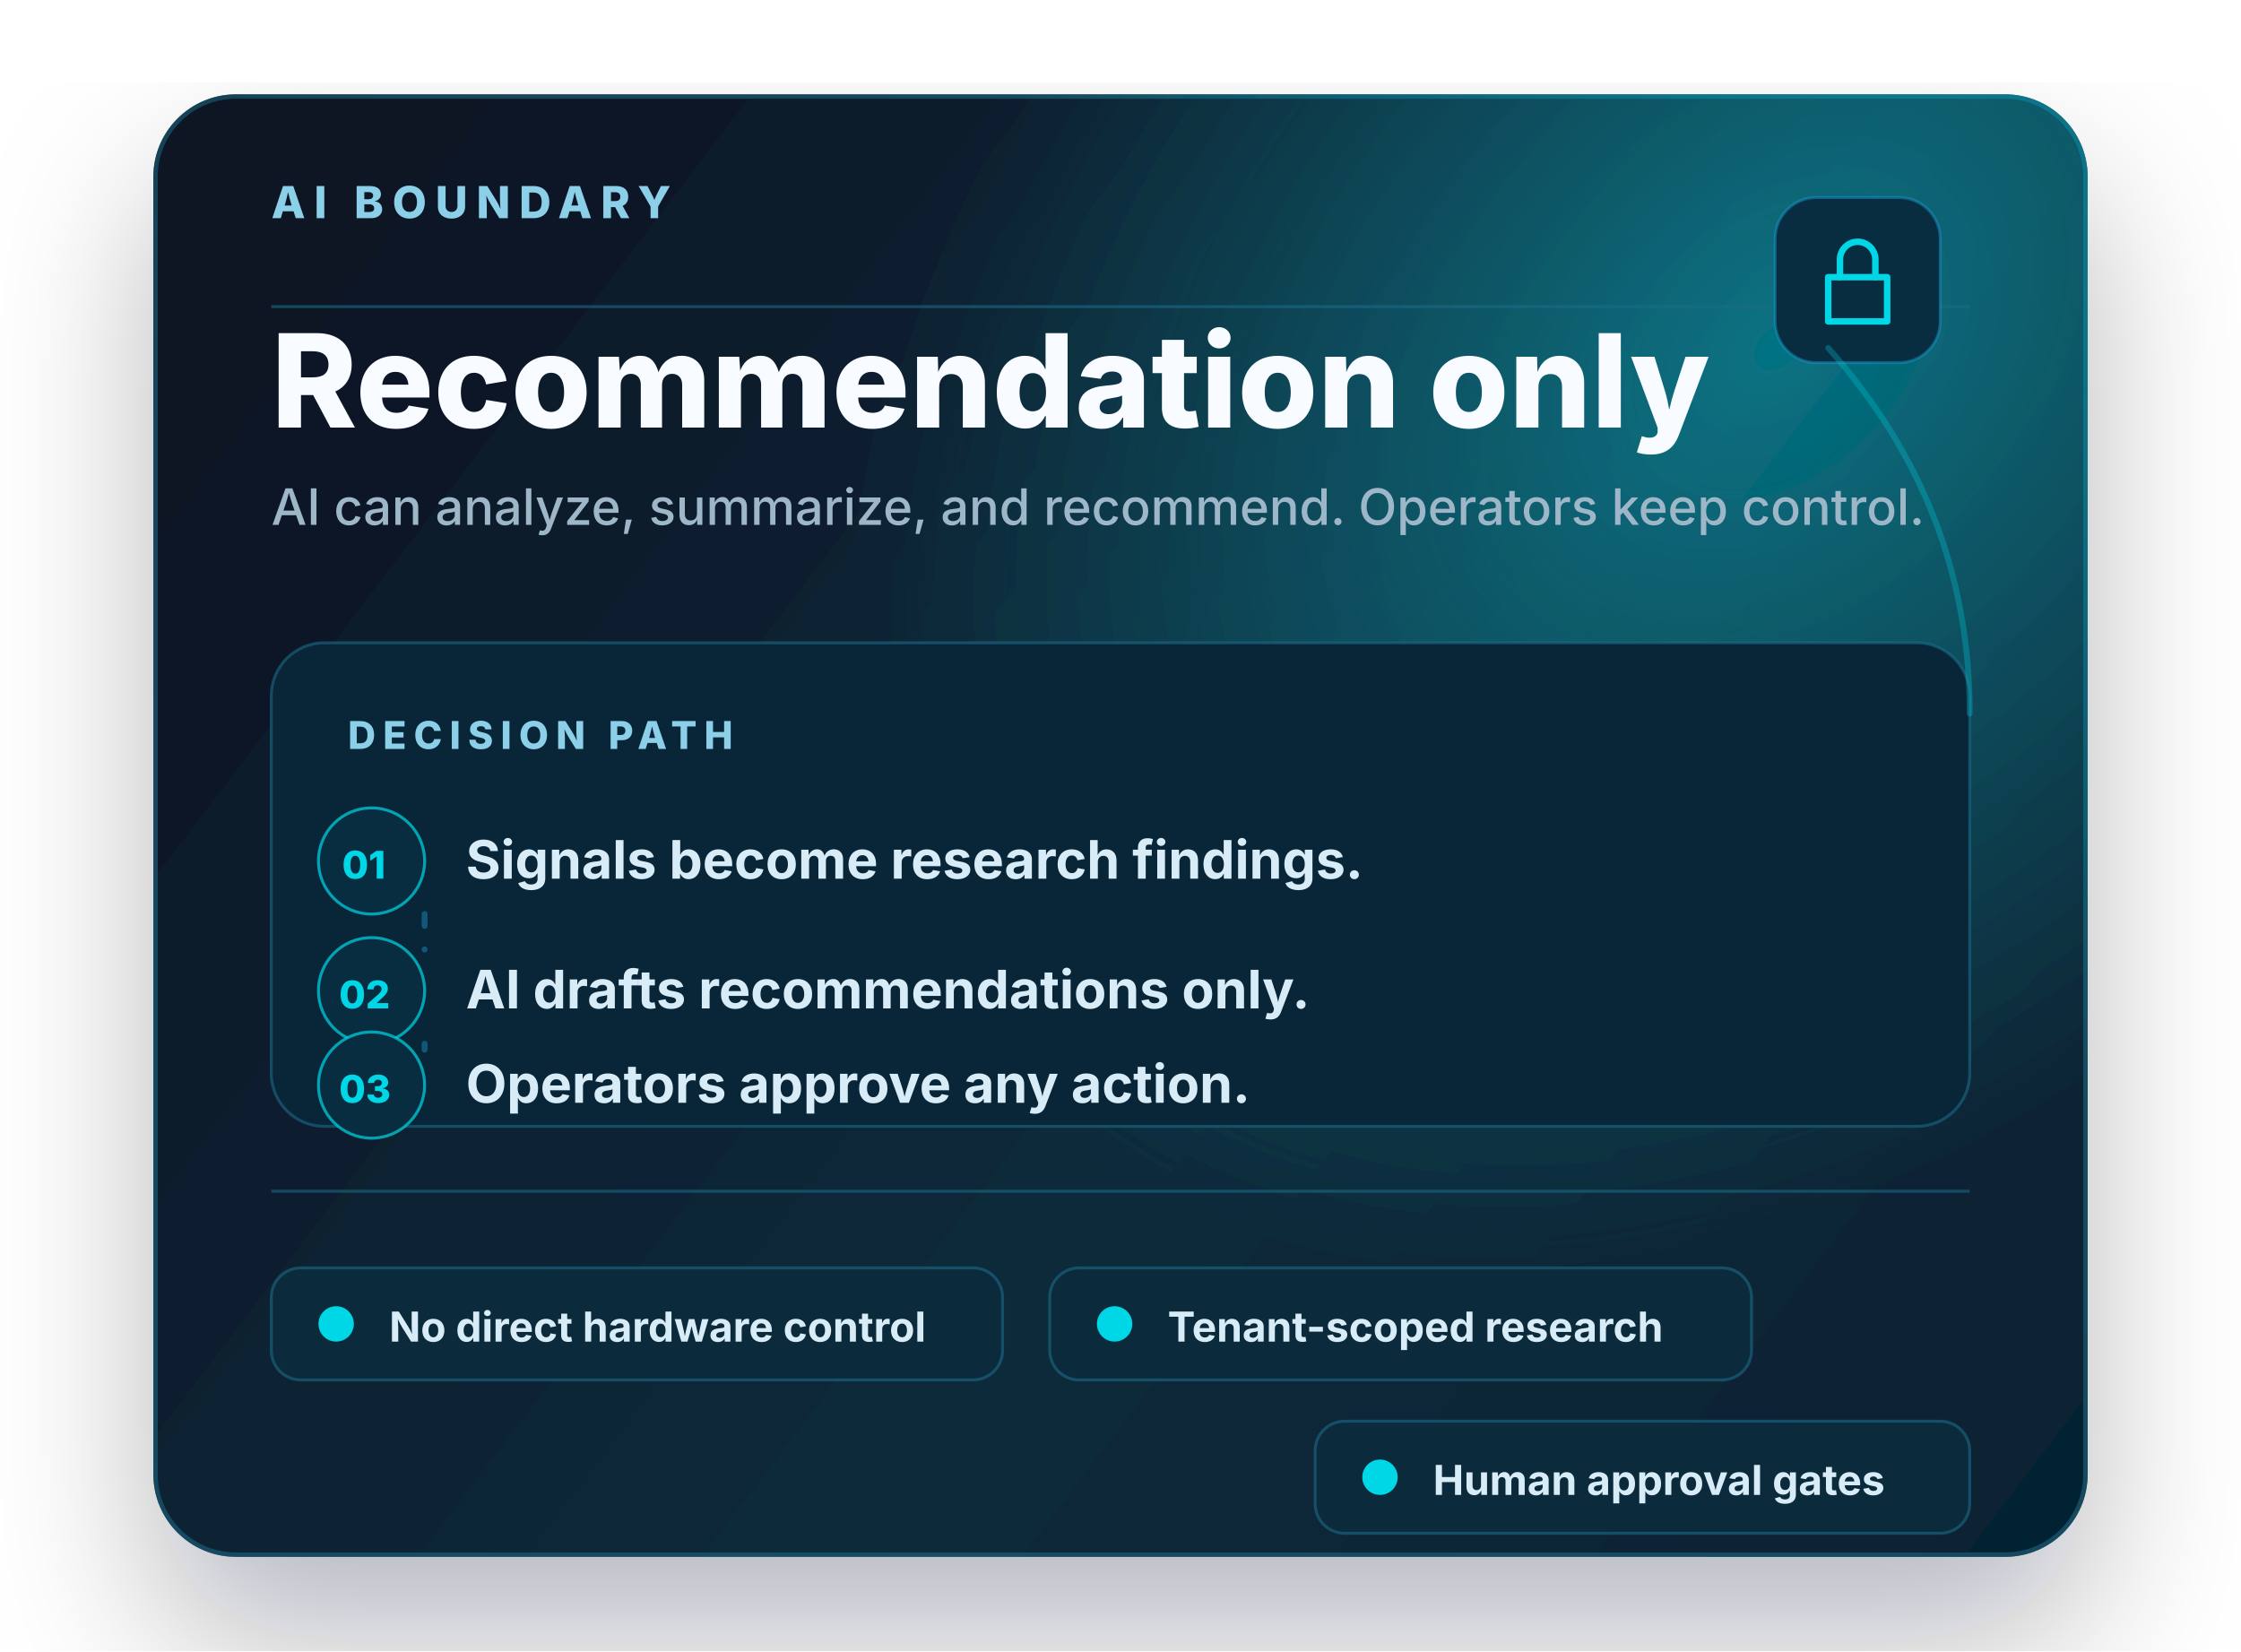
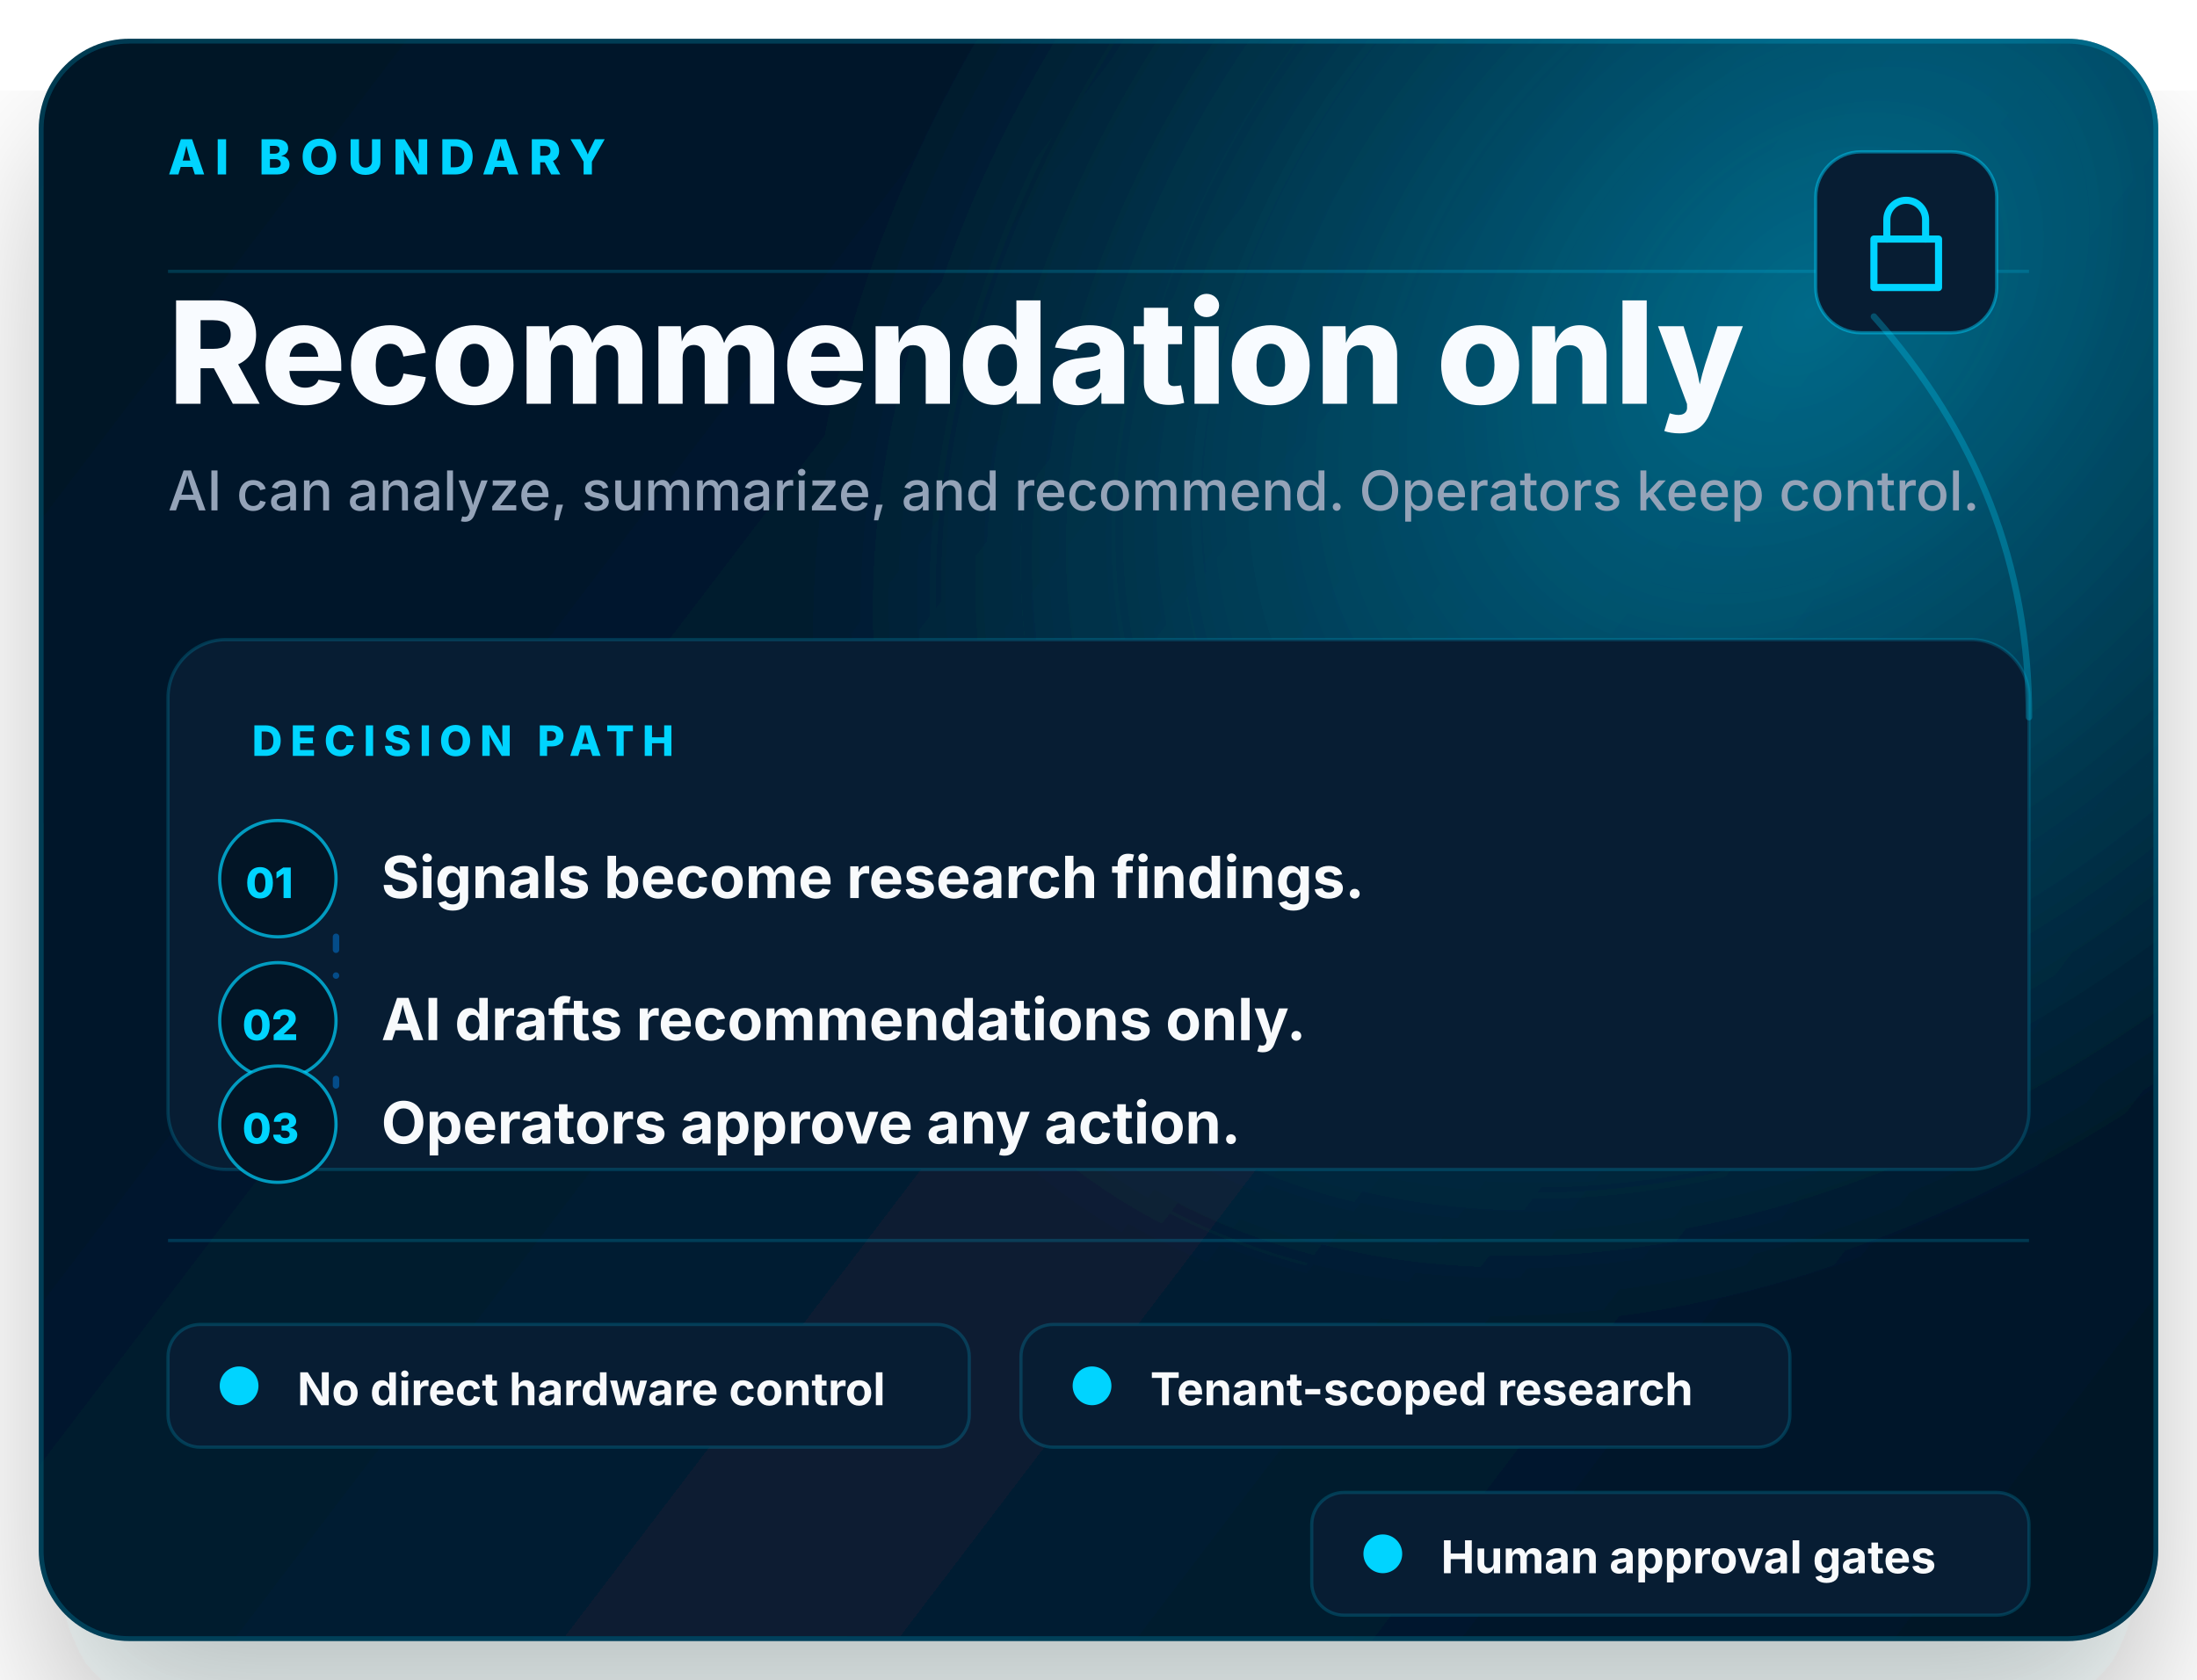
- <svg xmlns="http://www.w3.org/2000/svg" width="760" height="560" viewBox="0 0 760 560" fill="none" role="img" aria-labelledby="title desc">
+ <svg xmlns="http://www.w3.org/2000/svg" width="680" height="520" viewBox="40 20 680 520" fill="none" preserveAspectRatio="xMidYMid meet" role="img" aria-labelledby="title desc">
  <defs>
    <linearGradient id="panel" x1="52" y1="30" x2="708" y2="530" gradientUnits="userSpaceOnUse">
-       <stop stop-color="#07111F" />
-       <stop offset="0.58" stop-color="#0B2A3B" />
-       <stop offset="1" stop-color="#062130" />
+       <stop stop-color="#021526" />
+       <stop offset="0.58" stop-color="#071D33" />
+       <stop offset="1" stop-color="#021526" />
    </linearGradient>
    <linearGradient id="accent" x1="122" y1="74" x2="632" y2="504" gradientUnits="userSpaceOnUse">
-       <stop stop-color="#00D7E6" />
-       <stop offset="1" stop-color="#008FF0" />
+       <stop stop-color="#00D4FF" />
+       <stop offset="1" stop-color="#008CFF" />
    </linearGradient>
    <radialGradient id="glow" cx="0" cy="0" r="1" gradientUnits="userSpaceOnUse" gradientTransform="translate(602 118) rotate(136) scale(360 260)">
-       <stop stop-color="#00D7E6" stop-opacity="0.42" />
-       <stop offset="1" stop-color="#00D7E6" stop-opacity="0" />
+       <stop stop-color="#00D4FF" stop-opacity="0.42" />
+       <stop offset="1" stop-color="#00D4FF" stop-opacity="0" />
    </radialGradient>
    <filter id="shadow" x="0" y="0" width="760" height="560" filterUnits="userSpaceOnUse" color-interpolation-filters="sRGB">
-       <feDropShadow dx="0" dy="28" stdDeviation="28" flood-color="#07111F" flood-opacity="0.28" />
+       <feDropShadow dx="0" dy="28" stdDeviation="28" flood-color="#021526" flood-opacity="0.28" />
    </filter>
  </defs>
  <rect width="760" height="560" rx="34" fill="transparent" />
  <g filter="url(#shadow)">
    <rect x="52" y="32" width="656" height="496" rx="28" fill="url(#panel)" />
-     <rect x="52.75" y="32.75" width="654.5" height="494.5" rx="27.25" stroke="#1C6C88" stroke-opacity="0.55" stroke-width="1.5" />
+     <rect x="52.75" y="32.75" width="654.5" height="494.5" rx="27.25" stroke="#00D4FF" stroke-opacity="0.20" stroke-width="1.5" />
    <rect x="52" y="32" width="656" height="496" rx="28" fill="url(#glow)" />
  </g>
-   <path d="M92 104H668" stroke="#1C6C88" stroke-opacity="0.58" />
-   <path d="M92 404H668" stroke="#1C6C88" stroke-opacity="0.58" />
+   <path d="M92 104H668" stroke="#00D4FF" stroke-opacity="0.18" />
+   <path d="M92 404H668" stroke="#00D4FF" stroke-opacity="0.18" />
  <g transform="translate(602 67)">
-     <rect width="56" height="56" rx="14" fill="#082C40" stroke="#1C9BD4" stroke-opacity="0.45" />
-     <path d="M18 27H38V42H18V27Z" stroke="#00D7E6" stroke-width="2.2" stroke-linejoin="round" />
-     <path d="M22 27V21C22 17.7 24.7 15 28 15C31.3 15 34 17.7 34 21V27" stroke="#00D7E6" stroke-width="2.2" stroke-linecap="round" />
+     <rect width="56" height="56" rx="14" fill="#071D33" stroke="#00D4FF" stroke-opacity="0.45" />
+     <path d="M18 27H38V42H18V27Z" stroke="#00D4FF" stroke-width="2.2" stroke-linejoin="round" />
+     <path d="M22 27V21C22 17.7 24.7 15 28 15C31.3 15 34 17.7 34 21V27" stroke="#00D4FF" stroke-width="2.2" stroke-linecap="round" />
  </g>
-   <text x="92" y="74" fill="#8CCFE8" font-family="Inter, Segoe UI, Arial, sans-serif" font-size="15" font-weight="800" letter-spacing="3">AI BOUNDARY</text>
+   <text x="92" y="74" fill="#00D4FF" font-family="Inter, Segoe UI, Arial, sans-serif" font-size="15" font-weight="800" letter-spacing="3">AI BOUNDARY</text>
  <text x="92" y="145" fill="#F8FBFF" font-family="Inter, Segoe UI, Arial, sans-serif" font-size="44" font-weight="800">Recommendation only</text>
-   <text x="92" y="178" fill="#9DB7C8" font-family="Inter, Segoe UI, Arial, sans-serif" font-size="17" font-weight="500">AI can analyze, summarize, and recommend. Operators keep control.</text>
-   <rect x="92" y="218" width="576" height="164" rx="18" fill="#082638" stroke="#1C6C88" stroke-opacity="0.58" />
-   <text x="118" y="254" fill="#8CCFE8" font-family="Inter, Segoe UI, Arial, sans-serif" font-size="13" font-weight="800" letter-spacing="2.5">DECISION PATH</text>
-   <circle cx="126" cy="292" r="18" fill="#082C40" stroke="#00D7E6" stroke-opacity="0.7" />
-   <text x="116" y="298" fill="#00D7E6" font-family="Inter, Segoe UI, Arial, sans-serif" font-size="13" font-weight="800">01</text>
-   <text x="158" y="298" fill="#D8ECF8" font-family="Inter, Segoe UI, Arial, sans-serif" font-size="18" font-weight="650">Signals become research findings.</text>
-   <circle cx="126" cy="336" r="18" fill="#082C40" stroke="#00D7E6" stroke-opacity="0.7" />
-   <text x="115" y="342" fill="#00D7E6" font-family="Inter, Segoe UI, Arial, sans-serif" font-size="13" font-weight="800">02</text>
-   <text x="158" y="342" fill="#D8ECF8" font-family="Inter, Segoe UI, Arial, sans-serif" font-size="18" font-weight="650">AI drafts recommendations only.</text>
-   <circle cx="126" cy="368" r="18" fill="#082C40" stroke="#00D7E6" stroke-opacity="0.7" />
-   <text x="115" y="374" fill="#00D7E6" font-family="Inter, Segoe UI, Arial, sans-serif" font-size="13" font-weight="800">03</text>
-   <text x="158" y="374" fill="#D8ECF8" font-family="Inter, Segoe UI, Arial, sans-serif" font-size="18" font-weight="650">Operators approve any action.</text>
+   <text x="92" y="178" fill="#94A3B8" font-family="Inter, Segoe UI, Arial, sans-serif" font-size="17" font-weight="500">AI can analyze, summarize, and recommend. Operators keep control.</text>
+   <rect x="92" y="218" width="576" height="164" rx="18" fill="#071D33" stroke="#00D4FF" stroke-opacity="0.18" />
+   <text x="118" y="254" fill="#00D4FF" font-family="Inter, Segoe UI, Arial, sans-serif" font-size="13" font-weight="800" letter-spacing="2.5">DECISION PATH</text>
+   <circle cx="126" cy="292" r="18" fill="#021526" stroke="#00D4FF" stroke-opacity="0.7" />
+   <text x="116" y="298" fill="#00D4FF" font-family="Inter, Segoe UI, Arial, sans-serif" font-size="13" font-weight="800">01</text>
+   <text x="158" y="298" fill="#F8FAFC" font-family="Inter, Segoe UI, Arial, sans-serif" font-size="18" font-weight="650">Signals become research findings.</text>
+   <circle cx="126" cy="336" r="18" fill="#021526" stroke="#00D4FF" stroke-opacity="0.7" />
+   <text x="115" y="342" fill="#00D4FF" font-family="Inter, Segoe UI, Arial, sans-serif" font-size="13" font-weight="800">02</text>
+   <text x="158" y="342" fill="#F8FAFC" font-family="Inter, Segoe UI, Arial, sans-serif" font-size="18" font-weight="650">AI drafts recommendations only.</text>
+   <circle cx="126" cy="368" r="18" fill="#021526" stroke="#00D4FF" stroke-opacity="0.7" />
+   <text x="115" y="374" fill="#00D4FF" font-family="Inter, Segoe UI, Arial, sans-serif" font-size="13" font-weight="800">03</text>
+   <text x="158" y="374" fill="#F8FAFC" font-family="Inter, Segoe UI, Arial, sans-serif" font-size="18" font-weight="650">Operators approve any action.</text>
  <g transform="translate(92 430)">
-     <rect width="248" height="38" rx="10" fill="#0B2A3B" stroke="#1C6C88" stroke-opacity="0.58" />
-     <circle cx="22" cy="19" r="6" fill="#00D7E6" />
-     <text x="40" y="25" fill="#D8ECF8" font-family="Inter, Segoe UI, Arial, sans-serif" font-size="14" font-weight="700">No direct hardware control</text>
+     <rect width="248" height="38" rx="10" fill="#071D33" stroke="#00D4FF" stroke-opacity="0.18" />
+     <circle cx="22" cy="19" r="6" fill="#00D4FF" />
+     <text x="40" y="25" fill="#F8FAFC" font-family="Inter, Segoe UI, Arial, sans-serif" font-size="14" font-weight="700">No direct hardware control</text>
  </g>
  <g transform="translate(356 430)">
-     <rect width="238" height="38" rx="10" fill="#0B2A3B" stroke="#1C6C88" stroke-opacity="0.58" />
-     <circle cx="22" cy="19" r="6" fill="#00D7E6" />
-     <text x="40" y="25" fill="#D8ECF8" font-family="Inter, Segoe UI, Arial, sans-serif" font-size="14" font-weight="700">Tenant-scoped research</text>
+     <rect width="238" height="38" rx="10" fill="#071D33" stroke="#00D4FF" stroke-opacity="0.18" />
+     <circle cx="22" cy="19" r="6" fill="#00D4FF" />
+     <text x="40" y="25" fill="#F8FAFC" font-family="Inter, Segoe UI, Arial, sans-serif" font-size="14" font-weight="700">Tenant-scoped research</text>
  </g>
  <g transform="translate(446 482)">
-     <rect width="222" height="38" rx="10" fill="#0B2A3B" stroke="#1C6C88" stroke-opacity="0.58" />
-     <circle cx="22" cy="19" r="6" fill="#00D7E6" />
-     <text x="40" y="25" fill="#D8ECF8" font-family="Inter, Segoe UI, Arial, sans-serif" font-size="14" font-weight="700">Human approval gates</text>
+     <rect width="222" height="38" rx="10" fill="#071D33" stroke="#00D4FF" stroke-opacity="0.18" />
+     <circle cx="22" cy="19" r="6" fill="#00D4FF" />
+     <text x="40" y="25" fill="#F8FAFC" font-family="Inter, Segoe UI, Arial, sans-serif" font-size="14" font-weight="700">Human approval gates</text>
  </g>
-   <path d="M144 310V322" stroke="#1C9BD4" stroke-opacity="0.42" stroke-width="2" stroke-linecap="round" stroke-dasharray="4 8" />
-   <path d="M144 354V356" stroke="#1C9BD4" stroke-opacity="0.42" stroke-width="2" stroke-linecap="round" stroke-dasharray="4 8" />
-   <path d="M620 118C652 154 668 195 668 242" stroke="#00D7E6" stroke-opacity="0.28" stroke-width="2" stroke-linecap="round" />
+   <path d="M144 310V322" stroke="#008CFF" stroke-opacity="0.42" stroke-width="2" stroke-linecap="round" stroke-dasharray="4 8" />
+   <path d="M144 354V356" stroke="#008CFF" stroke-opacity="0.42" stroke-width="2" stroke-linecap="round" stroke-dasharray="4 8" />
+   <path d="M620 118C652 154 668 195 668 242" stroke="#00D4FF" stroke-opacity="0.28" stroke-width="2" stroke-linecap="round" />
</svg>
